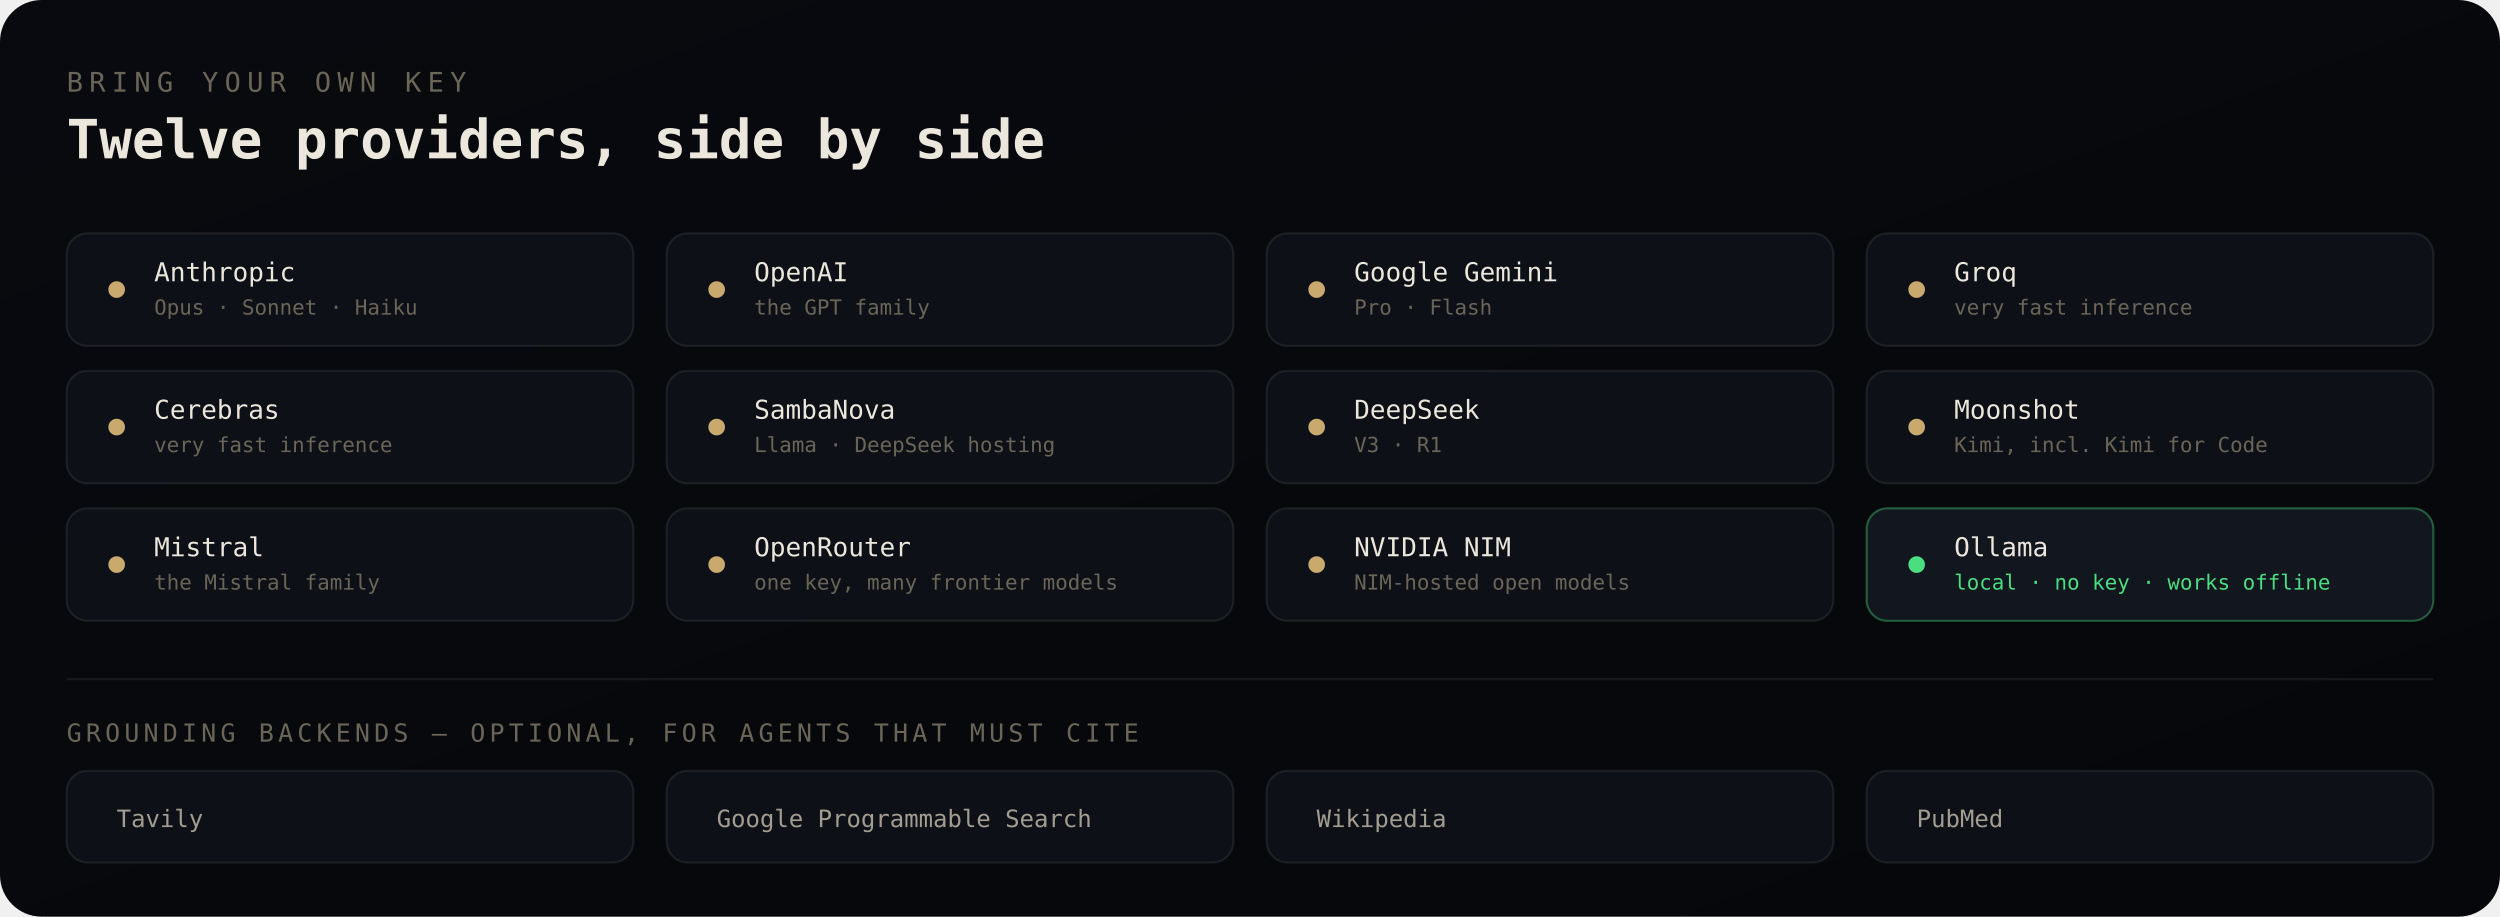
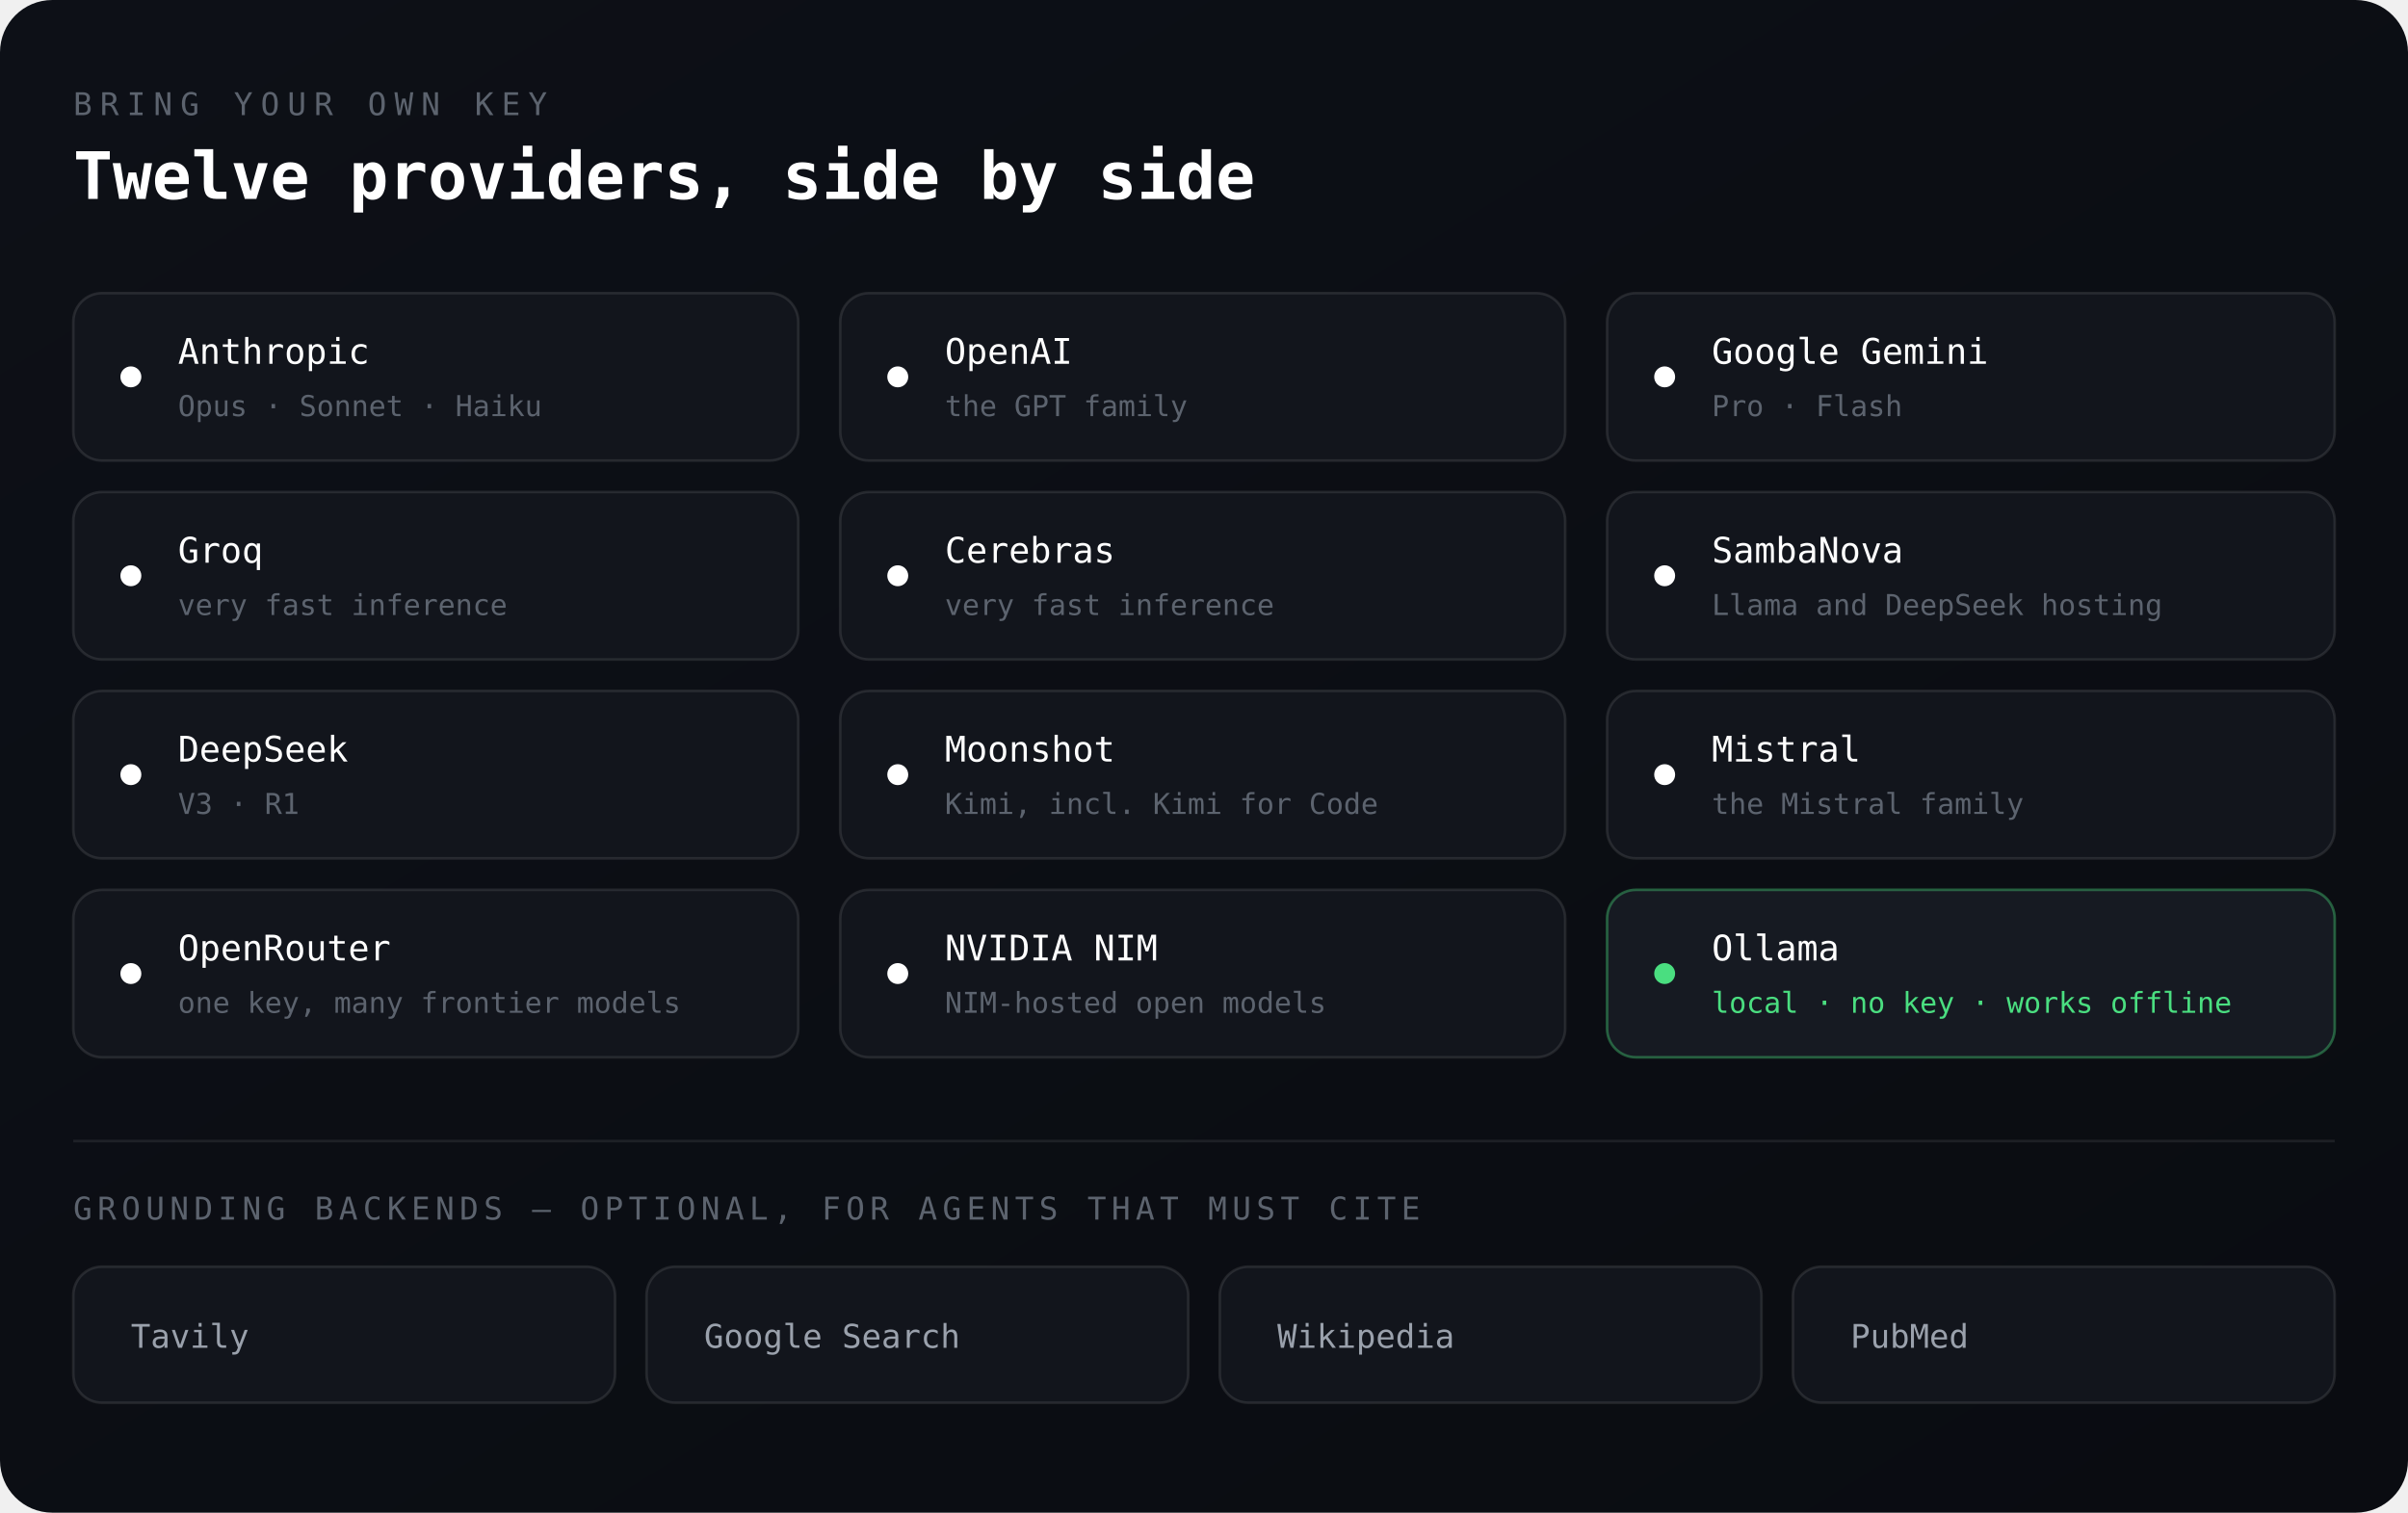
- <svg xmlns="http://www.w3.org/2000/svg" viewBox="0 0 1200 440" width="1200" height="440" role="img" aria-labelledby="pTitle pDesc">
+ <svg xmlns="http://www.w3.org/2000/svg" viewBox="0 0 920 578" width="920" height="578" role="img" aria-labelledby="pTitle pDesc">
  <defs>
    <linearGradient id="pBg" x1="0" y1="0" x2="1" y2="1">
-       <stop offset="0" stop-color="#080a0f" />
-       <stop offset="1" stop-color="#06070a" />
+       <stop offset="0" stop-color="#0d1017" />
+       <stop offset="1" stop-color="#0a0c11" />
    </linearGradient>
    <linearGradient id="pRule" x1="0" y1="0" x2="1" y2="0">
-       <stop offset="0" stop-color="#c9a96e" stop-opacity="0.55" />
-       <stop offset="1" stop-color="#c9a96e" stop-opacity="0" />
+       <stop offset="0" stop-color="#ffffff" stop-opacity="0.32" />
+       <stop offset="1" stop-color="#ffffff" stop-opacity="0" />
    </linearGradient>
  </defs>
-   <rect x="0" y="0" width="1200" height="440" rx="20" fill="url(#pBg)" />
-   <text x="32" y="44" font-family="ui-monospace, SFMono-Regular, Menlo, monospace" font-size="13" fill="#6b6558" letter-spacing="3">BRING YOUR OWN KEY</text>
-   <text x="32" y="76" font-family="ui-monospace, SFMono-Regular, Menlo, monospace" font-size="26" font-weight="700" fill="#ece7dc">Twelve providers, side by side</text>
-   <line x1="32" y1="92" x2="1168" y2="92" stroke="url(#pRule)" />
+   <rect x="0" y="0" width="920" height="578" rx="20" fill="url(#pBg)" />
+   <text x="28" y="44" font-family="ui-monospace, SFMono-Regular, Menlo, monospace" font-size="12" fill="#5c636e" letter-spacing="3">BRING YOUR OWN KEY</text>
+   <text x="28" y="76" font-family="ui-monospace, SFMono-Regular, Menlo, monospace" font-size="25" font-weight="700" fill="#ffffff">Twelve providers, side by side</text>
+   <line x1="28" y1="94" x2="892" y2="94" stroke="url(#pRule)" />
  <g font-family="ui-monospace, SFMono-Regular, Menlo, monospace">
-     <rect x="32" y="112" width="272" height="54" rx="10" fill="#0d1117" stroke="#ffffff" stroke-opacity="0.08" />
-     <circle cx="56" cy="139" r="4" fill="#c9a96e" />
-     <text x="74" y="135" font-size="12.5" fill="#ece7dc">Anthropic</text>
-     <text x="74" y="151" font-size="10" fill="#6b6558">Opus · Sonnet · Haiku</text>
-     <rect x="320" y="112" width="272" height="54" rx="10" fill="#0d1117" stroke="#ffffff" stroke-opacity="0.08" />
-     <circle cx="344" cy="139" r="4" fill="#c9a96e" />
-     <text x="362" y="135" font-size="12.5" fill="#ece7dc">OpenAI</text>
-     <text x="362" y="151" font-size="10" fill="#6b6558">the GPT family</text>
-     <rect x="608" y="112" width="272" height="54" rx="10" fill="#0d1117" stroke="#ffffff" stroke-opacity="0.08" />
-     <circle cx="632" cy="139" r="4" fill="#c9a96e" />
-     <text x="650" y="135" font-size="12.5" fill="#ece7dc">Google Gemini</text>
-     <text x="650" y="151" font-size="10" fill="#6b6558">Pro · Flash</text>
-     <rect x="896" y="112" width="272" height="54" rx="10" fill="#0d1117" stroke="#ffffff" stroke-opacity="0.08" />
-     <circle cx="920" cy="139" r="4" fill="#c9a96e" />
-     <text x="938" y="135" font-size="12.5" fill="#ece7dc">Groq</text>
-     <text x="938" y="151" font-size="10" fill="#6b6558">very fast inference</text>
-     <rect x="32" y="178" width="272" height="54" rx="10" fill="#0d1117" stroke="#ffffff" stroke-opacity="0.08" />
-     <circle cx="56" cy="205" r="4" fill="#c9a96e" />
-     <text x="74" y="201" font-size="12.5" fill="#ece7dc">Cerebras</text>
-     <text x="74" y="217" font-size="10" fill="#6b6558">very fast inference</text>
-     <rect x="320" y="178" width="272" height="54" rx="10" fill="#0d1117" stroke="#ffffff" stroke-opacity="0.08" />
-     <circle cx="344" cy="205" r="4" fill="#c9a96e" />
-     <text x="362" y="201" font-size="12.5" fill="#ece7dc">SambaNova</text>
-     <text x="362" y="217" font-size="10" fill="#6b6558">Llama · DeepSeek hosting</text>
-     <rect x="608" y="178" width="272" height="54" rx="10" fill="#0d1117" stroke="#ffffff" stroke-opacity="0.08" />
-     <circle cx="632" cy="205" r="4" fill="#c9a96e" />
-     <text x="650" y="201" font-size="12.5" fill="#ece7dc">DeepSeek</text>
-     <text x="650" y="217" font-size="10" fill="#6b6558">V3 · R1</text>
-     <rect x="896" y="178" width="272" height="54" rx="10" fill="#0d1117" stroke="#ffffff" stroke-opacity="0.08" />
-     <circle cx="920" cy="205" r="4" fill="#c9a96e" />
-     <text x="938" y="201" font-size="12.5" fill="#ece7dc">Moonshot</text>
-     <text x="938" y="217" font-size="10" fill="#6b6558">Kimi, incl. Kimi for Code</text>
-     <rect x="32" y="244" width="272" height="54" rx="10" fill="#0d1117" stroke="#ffffff" stroke-opacity="0.08" />
-     <circle cx="56" cy="271" r="4" fill="#c9a96e" />
-     <text x="74" y="267" font-size="12.5" fill="#ece7dc">Mistral</text>
-     <text x="74" y="283" font-size="10" fill="#6b6558">the Mistral family</text>
-     <rect x="320" y="244" width="272" height="54" rx="10" fill="#0d1117" stroke="#ffffff" stroke-opacity="0.08" />
-     <circle cx="344" cy="271" r="4" fill="#c9a96e" />
-     <text x="362" y="267" font-size="12.5" fill="#ece7dc">OpenRouter</text>
-     <text x="362" y="283" font-size="10" fill="#6b6558">one key, many frontier models</text>
-     <rect x="608" y="244" width="272" height="54" rx="10" fill="#0d1117" stroke="#ffffff" stroke-opacity="0.08" />
-     <circle cx="632" cy="271" r="4" fill="#c9a96e" />
-     <text x="650" y="267" font-size="12.5" fill="#ece7dc">NVIDIA NIM</text>
-     <text x="650" y="283" font-size="10" fill="#6b6558">NIM-hosted open models</text>
-     <rect x="896" y="244" width="272" height="54" rx="10" fill="#12161f" stroke="#4ade80" stroke-opacity="0.38" />
-     <circle cx="920" cy="271" r="4" fill="#4ade80" />
-     <text x="938" y="267" font-size="12.5" fill="#ece7dc">Ollama</text>
-     <text x="938" y="283" font-size="10" fill="#4ade80">local · no key · works offline</text>
-     <line x1="32" y1="326" x2="1168" y2="326" stroke="#ffffff" stroke-opacity="0.07" />
-     <text x="32" y="356" font-size="12" fill="#6b6558" letter-spacing="2">GROUNDING BACKENDS — OPTIONAL, FOR AGENTS THAT MUST CITE</text>
-     <rect x="32" y="370" width="272" height="44" rx="10" fill="#0d1117" stroke="#ffffff" stroke-opacity="0.08" />
-     <text x="56" y="397" font-size="11.5" fill="#a39d91">Tavily</text>
-     <rect x="320" y="370" width="272" height="44" rx="10" fill="#0d1117" stroke="#ffffff" stroke-opacity="0.08" />
-     <text x="344" y="397" font-size="11.5" fill="#a39d91">Google Programmable Search</text>
-     <rect x="608" y="370" width="272" height="44" rx="10" fill="#0d1117" stroke="#ffffff" stroke-opacity="0.08" />
-     <text x="632" y="397" font-size="11.5" fill="#a39d91">Wikipedia</text>
-     <rect x="896" y="370" width="272" height="44" rx="10" fill="#0d1117" stroke="#ffffff" stroke-opacity="0.08" />
-     <text x="920" y="397" font-size="11.5" fill="#a39d91">PubMed</text>
+     <rect x="28" y="112" width="277" height="64" rx="11" fill="#12151c" stroke="#ffffff" stroke-opacity="0.10" />
+     <circle cx="50" cy="144" r="4" fill="#ffffff" />
+     <text x="68" y="139" font-size="13.5" fill="#ffffff">Anthropic</text>
+     <text x="68" y="159" font-size="11" fill="#5c636e">Opus · Sonnet · Haiku</text>
+     <rect x="321" y="112" width="277" height="64" rx="11" fill="#12151c" stroke="#ffffff" stroke-opacity="0.10" />
+     <circle cx="343" cy="144" r="4" fill="#ffffff" />
+     <text x="361" y="139" font-size="13.5" fill="#ffffff">OpenAI</text>
+     <text x="361" y="159" font-size="11" fill="#5c636e">the GPT family</text>
+     <rect x="614" y="112" width="278" height="64" rx="11" fill="#12151c" stroke="#ffffff" stroke-opacity="0.10" />
+     <circle cx="636" cy="144" r="4" fill="#ffffff" />
+     <text x="654" y="139" font-size="13.5" fill="#ffffff">Google Gemini</text>
+     <text x="654" y="159" font-size="11" fill="#5c636e">Pro · Flash</text>
+     <rect x="28" y="188" width="277" height="64" rx="11" fill="#12151c" stroke="#ffffff" stroke-opacity="0.10" />
+     <circle cx="50" cy="220" r="4" fill="#ffffff" />
+     <text x="68" y="215" font-size="13.5" fill="#ffffff">Groq</text>
+     <text x="68" y="235" font-size="11" fill="#5c636e">very fast inference</text>
+     <rect x="321" y="188" width="277" height="64" rx="11" fill="#12151c" stroke="#ffffff" stroke-opacity="0.10" />
+     <circle cx="343" cy="220" r="4" fill="#ffffff" />
+     <text x="361" y="215" font-size="13.5" fill="#ffffff">Cerebras</text>
+     <text x="361" y="235" font-size="11" fill="#5c636e">very fast inference</text>
+     <rect x="614" y="188" width="278" height="64" rx="11" fill="#12151c" stroke="#ffffff" stroke-opacity="0.10" />
+     <circle cx="636" cy="220" r="4" fill="#ffffff" />
+     <text x="654" y="215" font-size="13.5" fill="#ffffff">SambaNova</text>
+     <text x="654" y="235" font-size="11" fill="#5c636e">Llama and DeepSeek hosting</text>
+     <rect x="28" y="264" width="277" height="64" rx="11" fill="#12151c" stroke="#ffffff" stroke-opacity="0.10" />
+     <circle cx="50" cy="296" r="4" fill="#ffffff" />
+     <text x="68" y="291" font-size="13.5" fill="#ffffff">DeepSeek</text>
+     <text x="68" y="311" font-size="11" fill="#5c636e">V3 · R1</text>
+     <rect x="321" y="264" width="277" height="64" rx="11" fill="#12151c" stroke="#ffffff" stroke-opacity="0.10" />
+     <circle cx="343" cy="296" r="4" fill="#ffffff" />
+     <text x="361" y="291" font-size="13.5" fill="#ffffff">Moonshot</text>
+     <text x="361" y="311" font-size="11" fill="#5c636e">Kimi, incl. Kimi for Code</text>
+     <rect x="614" y="264" width="278" height="64" rx="11" fill="#12151c" stroke="#ffffff" stroke-opacity="0.10" />
+     <circle cx="636" cy="296" r="4" fill="#ffffff" />
+     <text x="654" y="291" font-size="13.5" fill="#ffffff">Mistral</text>
+     <text x="654" y="311" font-size="11" fill="#5c636e">the Mistral family</text>
+     <rect x="28" y="340" width="277" height="64" rx="11" fill="#12151c" stroke="#ffffff" stroke-opacity="0.10" />
+     <circle cx="50" cy="372" r="4" fill="#ffffff" />
+     <text x="68" y="367" font-size="13.5" fill="#ffffff">OpenRouter</text>
+     <text x="68" y="387" font-size="11" fill="#5c636e">one key, many frontier models</text>
+     <rect x="321" y="340" width="277" height="64" rx="11" fill="#12151c" stroke="#ffffff" stroke-opacity="0.10" />
+     <circle cx="343" cy="372" r="4" fill="#ffffff" />
+     <text x="361" y="367" font-size="13.5" fill="#ffffff">NVIDIA NIM</text>
+     <text x="361" y="387" font-size="11" fill="#5c636e">NIM-hosted open models</text>
+     <rect x="614" y="340" width="278" height="64" rx="11" fill="#161a22" stroke="#4ade80" stroke-opacity="0.38" />
+     <circle cx="636" cy="372" r="4" fill="#4ade80" />
+     <text x="654" y="367" font-size="13.5" fill="#ffffff">Ollama</text>
+     <text x="654" y="387" font-size="11" fill="#4ade80">local · no key · works offline</text>
+     <line x1="28" y1="436" x2="892" y2="436" stroke="#ffffff" stroke-opacity="0.08" />
+     <text x="28" y="466" font-size="12" fill="#5c636e" letter-spacing="2">GROUNDING BACKENDS — OPTIONAL, FOR AGENTS THAT MUST CITE</text>
+     <rect x="28" y="484" width="207" height="52" rx="11" fill="#12151c" stroke="#ffffff" stroke-opacity="0.10" />
+     <text x="50" y="515" font-size="12.5" fill="#9aa1ac">Tavily</text>
+     <rect x="247" y="484" width="207" height="52" rx="11" fill="#12151c" stroke="#ffffff" stroke-opacity="0.10" />
+     <text x="269" y="515" font-size="12.5" fill="#9aa1ac">Google Search</text>
+     <rect x="466" y="484" width="207" height="52" rx="11" fill="#12151c" stroke="#ffffff" stroke-opacity="0.10" />
+     <text x="488" y="515" font-size="12.5" fill="#9aa1ac">Wikipedia</text>
+     <rect x="685" y="484" width="207" height="52" rx="11" fill="#12151c" stroke="#ffffff" stroke-opacity="0.10" />
+     <text x="707" y="515" font-size="12.5" fill="#9aa1ac">PubMed</text>
  </g>
</svg>
